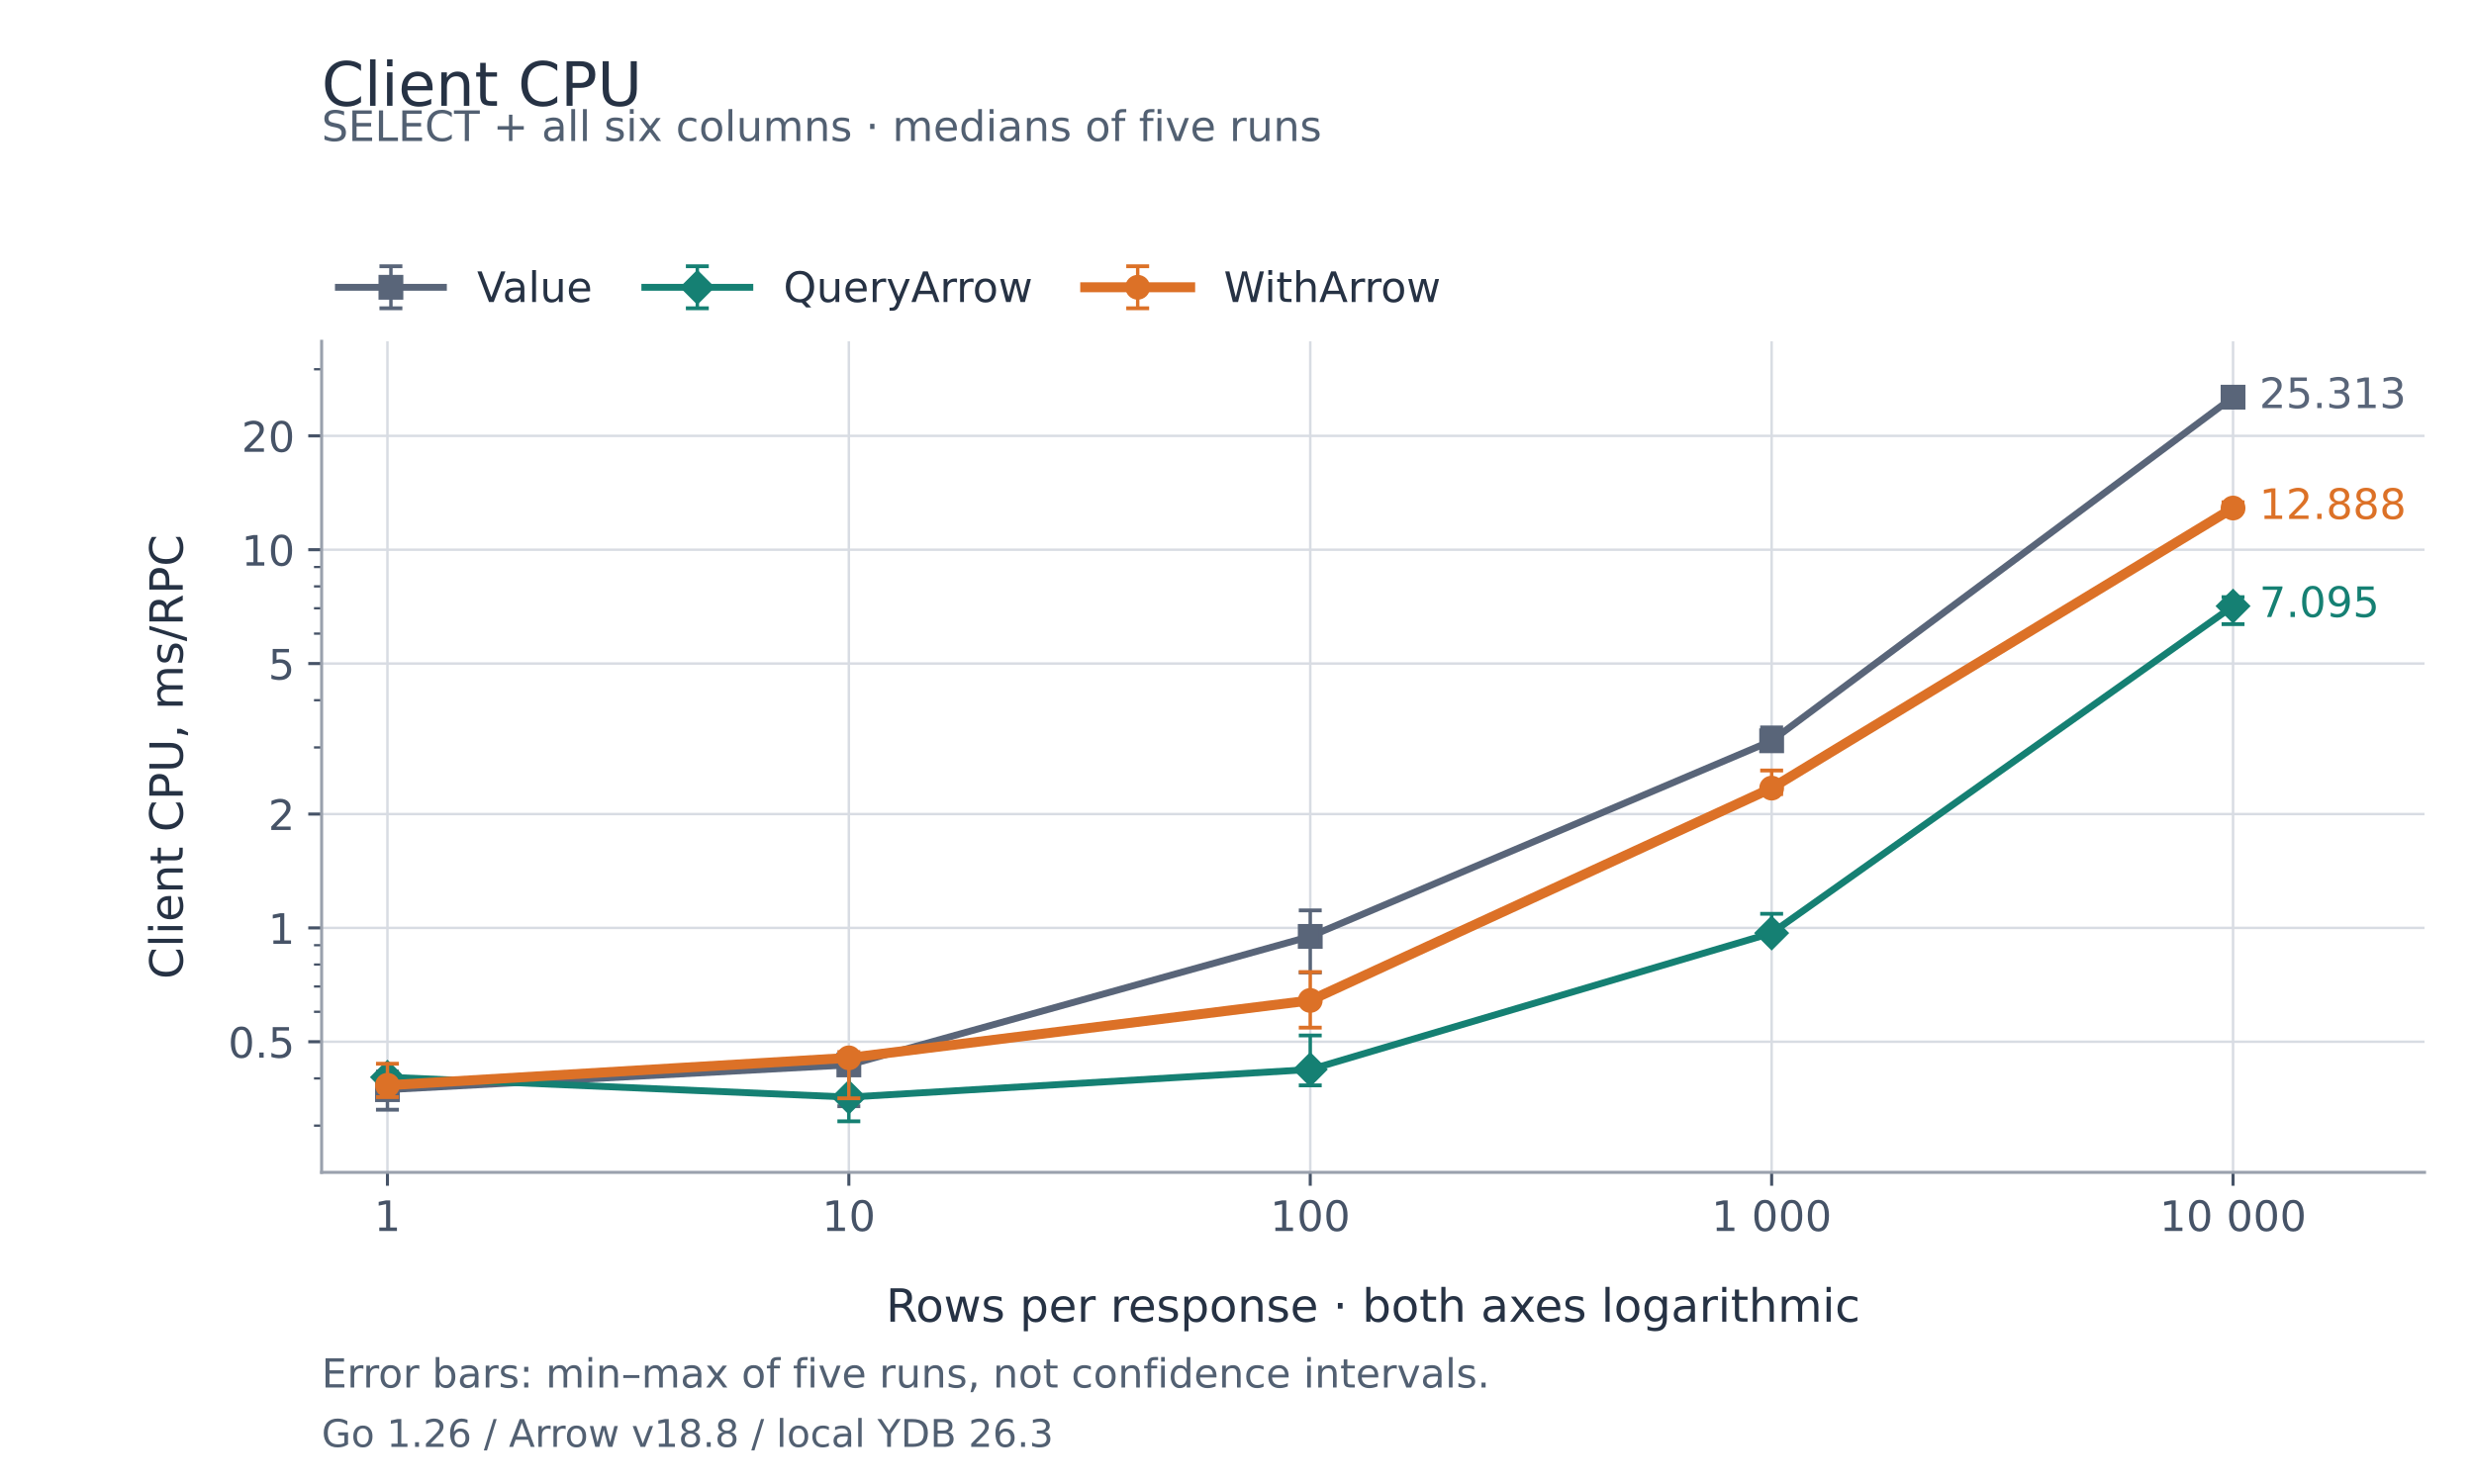
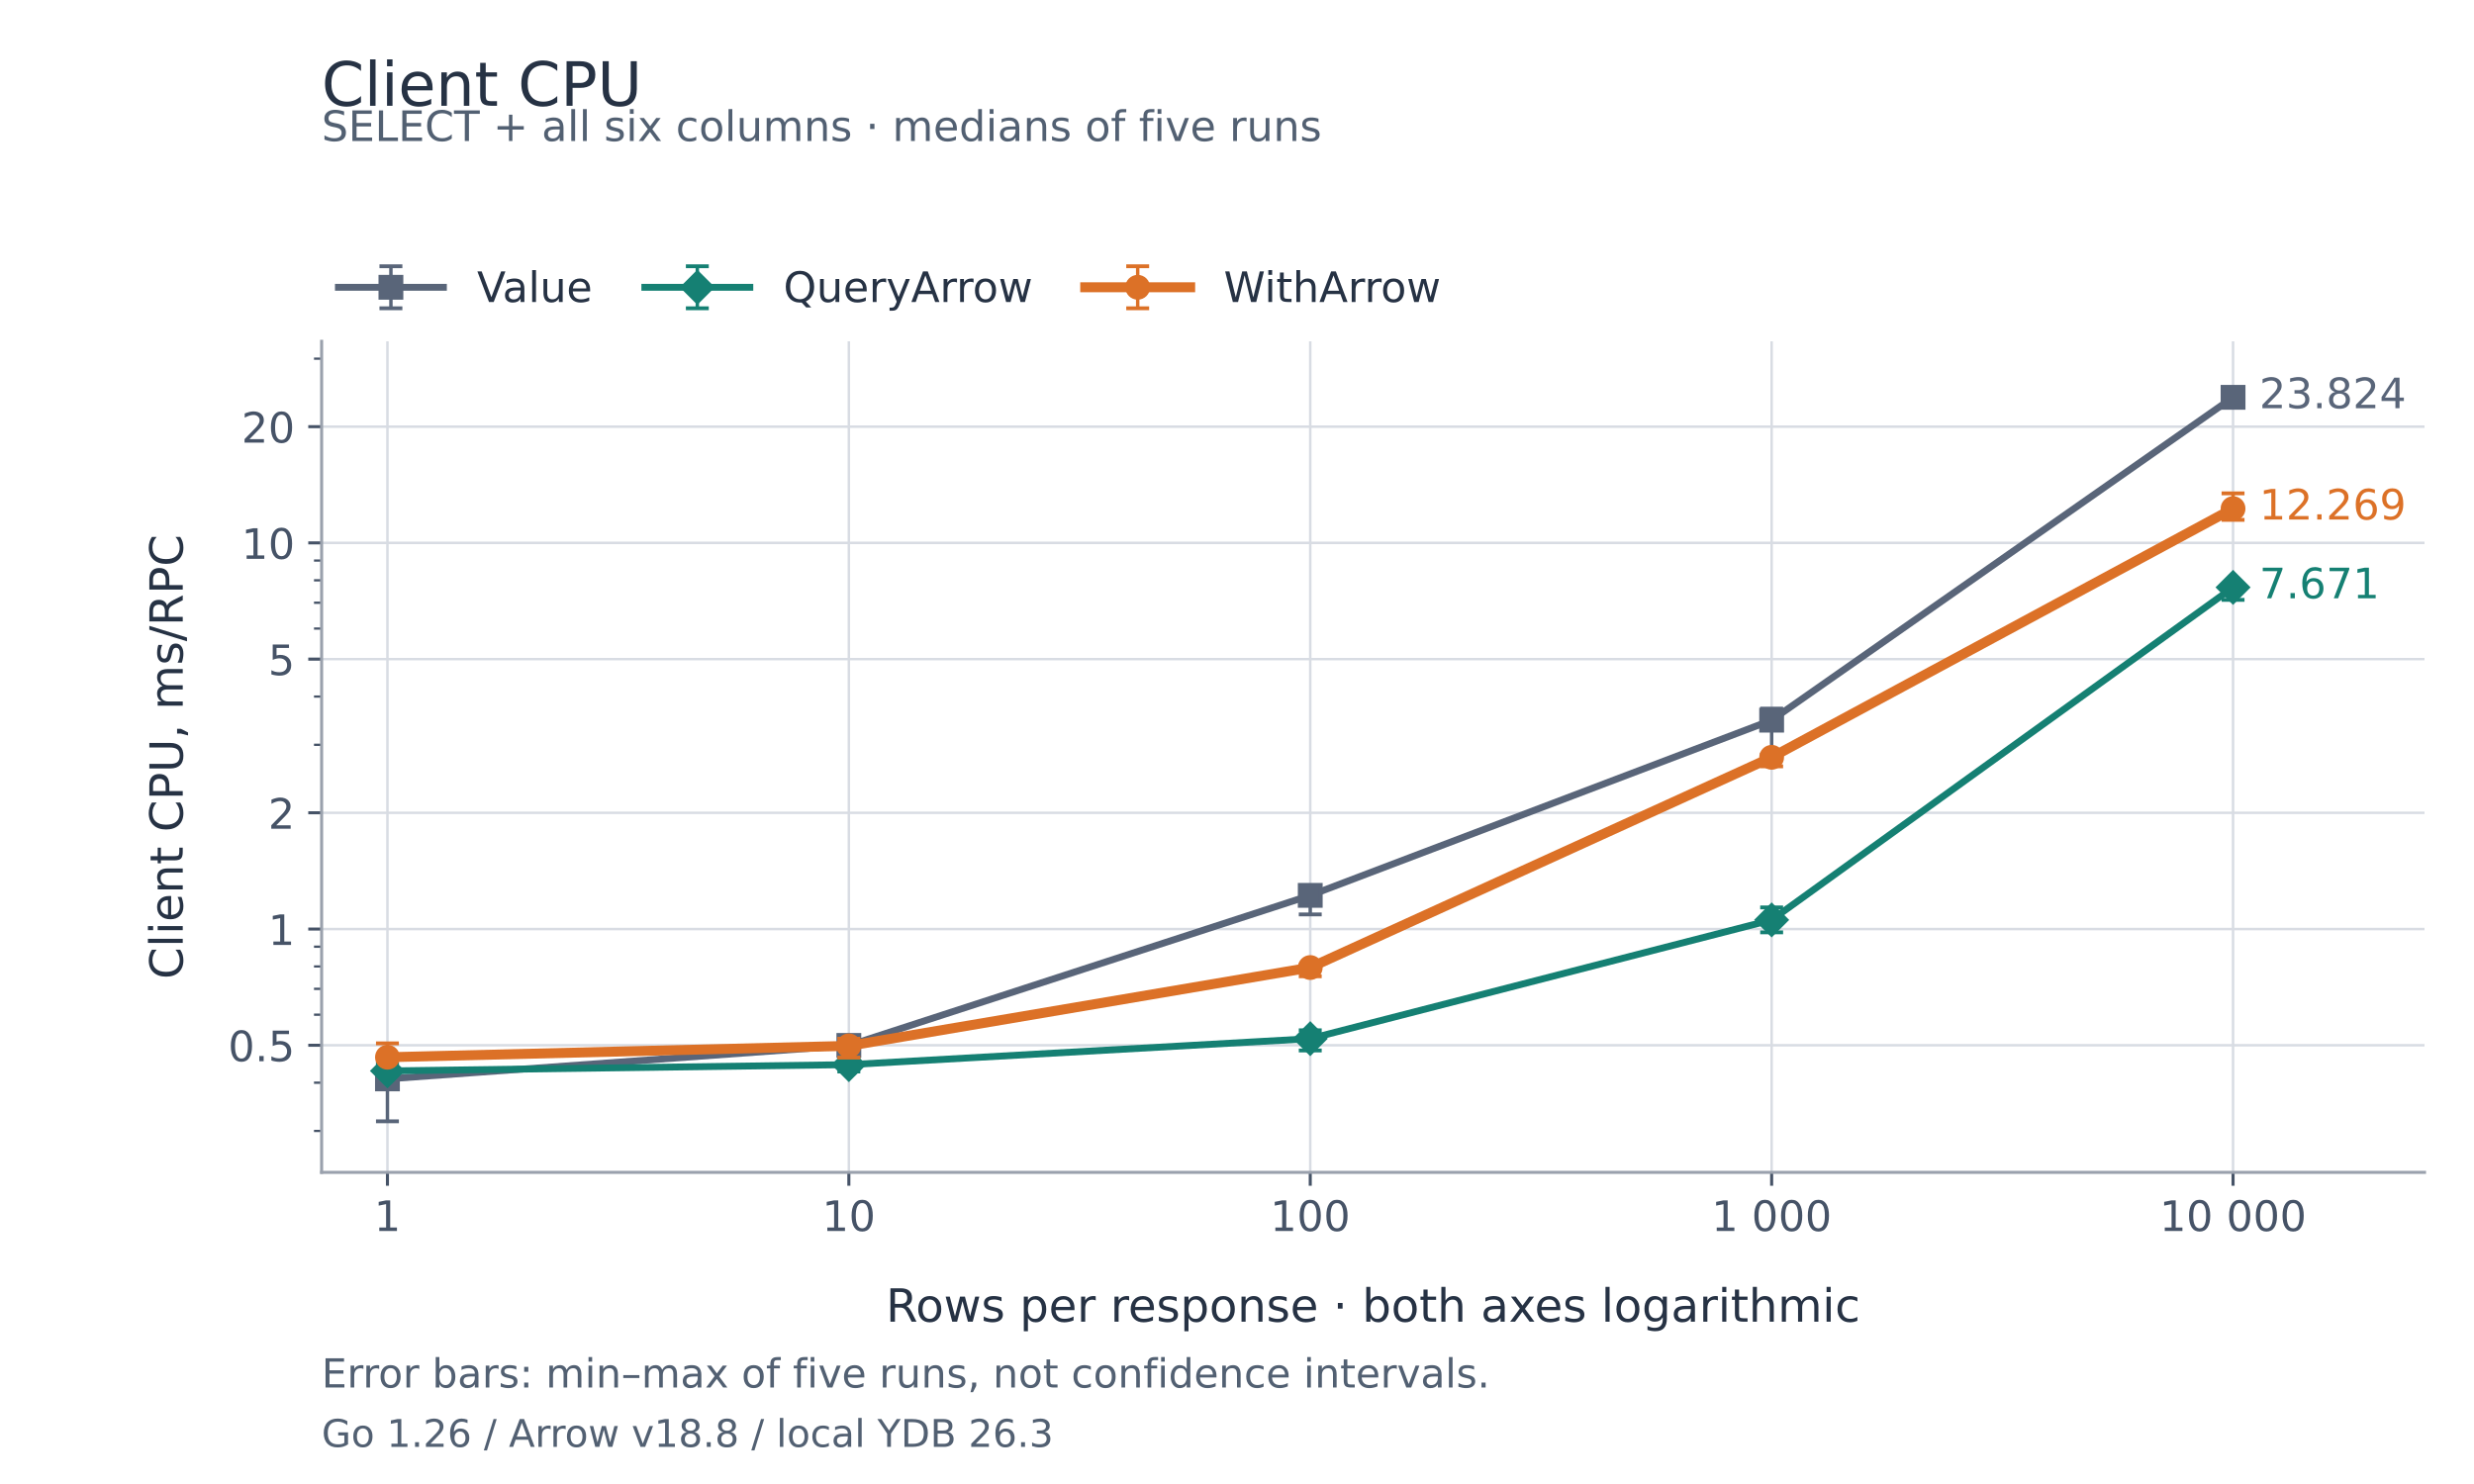
<svg xmlns="http://www.w3.org/2000/svg" xmlns:xlink="http://www.w3.org/1999/xlink" width="648pt" height="388.8pt" viewBox="0 0 648 388.8" version="1.1">
  <defs>
    <style type="text/css">*{stroke-linejoin: round; stroke-linecap: butt}</style>
  </defs>
  <g id="figure_1">
    <g id="patch_1">
      <path d="M 0 388.8 L 648 388.8 L 648 0 L 0 0 z " style="fill: #ffffff" />
    </g>
    <g id="axes_1">
      <g id="patch_2">
        <path d="M 84.24 307.152 L 635.04 307.152 L 635.04 89.424 L 84.24 89.424 z " style="fill: #ffffff" />
      </g>
      <g id="matplotlib.axis_1">
        <g id="xtick_1">
          <g id="line2d_1">
-             <path d="M 101.482 307.152 L 101.482 89.424 " clip-path="url(#pbad37a4c01)" style="fill: none; stroke: #d8dce3; stroke-width: 0.65; stroke-linecap: square" />
+             <path d="M 101.482 307.152 L 101.482 89.424 " clip-path="url(#p4200fbcd48)" style="fill: none; stroke: #d8dce3; stroke-width: 0.65; stroke-linecap: square" />
          </g>
          <g id="line2d_2">
            <defs>
-               <path id="mafd7da5b58" d="M 0 0 L 0 3.5 " style="stroke: #465367; stroke-width: 0.8" />
+               <path id="mf3b15c2cd1" d="M 0 0 L 0 3.5 " style="stroke: #465367; stroke-width: 0.8" />
            </defs>
            <g>
-               <use xlink:href="#mafd7da5b58" x="101.482" y="307.152" style="fill: #465367; stroke: #465367; stroke-width: 0.8" />
+               <use xlink:href="#mf3b15c2cd1" x="101.482" y="307.152" style="fill: #465367; stroke: #465367; stroke-width: 0.8" />
            </g>
          </g>
          <g id="text_1">
            <text style="font-size: 11px; font-family: 'DejaVu Sans'; text-anchor: middle; fill: #465367" x="101.482" y="322.509" transform="rotate(-0 101.4817 322.5094)">1</text>
          </g>
        </g>
        <g id="xtick_2">
          <g id="line2d_3">
-             <path d="M 222.334 307.152 L 222.334 89.424 " clip-path="url(#pbad37a4c01)" style="fill: none; stroke: #d8dce3; stroke-width: 0.65; stroke-linecap: square" />
+             <path d="M 222.334 307.152 L 222.334 89.424 " clip-path="url(#p4200fbcd48)" style="fill: none; stroke: #d8dce3; stroke-width: 0.65; stroke-linecap: square" />
          </g>
          <g id="line2d_4">
            <g>
-               <use xlink:href="#mafd7da5b58" x="222.334" y="307.152" style="fill: #465367; stroke: #465367; stroke-width: 0.8" />
+               <use xlink:href="#mf3b15c2cd1" x="222.334" y="307.152" style="fill: #465367; stroke: #465367; stroke-width: 0.8" />
            </g>
          </g>
          <g id="text_2">
            <text style="font-size: 11px; font-family: 'DejaVu Sans'; text-anchor: middle; fill: #465367" x="222.334" y="322.509" transform="rotate(-0 222.3337 322.5094)">10</text>
          </g>
        </g>
        <g id="xtick_3">
          <g id="line2d_5">
-             <path d="M 343.186 307.152 L 343.186 89.424 " clip-path="url(#pbad37a4c01)" style="fill: none; stroke: #d8dce3; stroke-width: 0.65; stroke-linecap: square" />
+             <path d="M 343.186 307.152 L 343.186 89.424 " clip-path="url(#p4200fbcd48)" style="fill: none; stroke: #d8dce3; stroke-width: 0.65; stroke-linecap: square" />
          </g>
          <g id="line2d_6">
            <g>
-               <use xlink:href="#mafd7da5b58" x="343.186" y="307.152" style="fill: #465367; stroke: #465367; stroke-width: 0.8" />
+               <use xlink:href="#mf3b15c2cd1" x="343.186" y="307.152" style="fill: #465367; stroke: #465367; stroke-width: 0.8" />
            </g>
          </g>
          <g id="text_3">
            <text style="font-size: 11px; font-family: 'DejaVu Sans'; text-anchor: middle; fill: #465367" x="343.186" y="322.509" transform="rotate(-0 343.1856 322.5094)">100</text>
          </g>
        </g>
        <g id="xtick_4">
          <g id="line2d_7">
-             <path d="M 464.038 307.152 L 464.038 89.424 " clip-path="url(#pbad37a4c01)" style="fill: none; stroke: #d8dce3; stroke-width: 0.65; stroke-linecap: square" />
+             <path d="M 464.038 307.152 L 464.038 89.424 " clip-path="url(#p4200fbcd48)" style="fill: none; stroke: #d8dce3; stroke-width: 0.65; stroke-linecap: square" />
          </g>
          <g id="line2d_8">
            <g>
-               <use xlink:href="#mafd7da5b58" x="464.038" y="307.152" style="fill: #465367; stroke: #465367; stroke-width: 0.8" />
+               <use xlink:href="#mf3b15c2cd1" x="464.038" y="307.152" style="fill: #465367; stroke: #465367; stroke-width: 0.8" />
            </g>
          </g>
          <g id="text_4">
            <text style="font-size: 11px; font-family: 'DejaVu Sans'; text-anchor: middle; fill: #465367" x="464.038" y="322.509" transform="rotate(-0 464.0376 322.5094)">1 000</text>
          </g>
        </g>
        <g id="xtick_5">
          <g id="line2d_9">
-             <path d="M 584.89 307.152 L 584.89 89.424 " clip-path="url(#pbad37a4c01)" style="fill: none; stroke: #d8dce3; stroke-width: 0.65; stroke-linecap: square" />
+             <path d="M 584.89 307.152 L 584.89 89.424 " clip-path="url(#p4200fbcd48)" style="fill: none; stroke: #d8dce3; stroke-width: 0.65; stroke-linecap: square" />
          </g>
          <g id="line2d_10">
            <g>
-               <use xlink:href="#mafd7da5b58" x="584.89" y="307.152" style="fill: #465367; stroke: #465367; stroke-width: 0.8" />
+               <use xlink:href="#mf3b15c2cd1" x="584.89" y="307.152" style="fill: #465367; stroke: #465367; stroke-width: 0.8" />
            </g>
          </g>
          <g id="text_5">
            <text style="font-size: 11px; font-family: 'DejaVu Sans'; text-anchor: middle; fill: #465367" x="584.89" y="322.509" transform="rotate(-0 584.8896 322.5094)">10 000</text>
          </g>
        </g>
        <g id="text_6">
          <text style="font-size: 12px; font-family: 'DejaVu Sans'; text-anchor: middle; fill: #263244" x="359.64" y="346.27" transform="rotate(-0 359.64 346.2701)">Rows per response · both axes logarithmic</text>
        </g>
      </g>
      <g id="matplotlib.axis_2">
        <g id="ytick_1">
          <g id="line2d_11">
-             <path d="M 84.24 272.93 L 635.04 272.93 " clip-path="url(#pbad37a4c01)" style="fill: none; stroke: #d8dce3; stroke-width: 0.65; stroke-linecap: square" />
+             <path d="M 84.24 273.855 L 635.04 273.855 " clip-path="url(#p4200fbcd48)" style="fill: none; stroke: #d8dce3; stroke-width: 0.65; stroke-linecap: square" />
          </g>
          <g id="line2d_12">
            <defs>
-               <path id="m23a390b7de" d="M 0 0 L -3.5 0 " style="stroke: #465367; stroke-width: 0.8" />
+               <path id="mef2ce01827" d="M 0 0 L -3.5 0 " style="stroke: #465367; stroke-width: 0.8" />
            </defs>
            <g>
-               <use xlink:href="#m23a390b7de" x="84.24" y="272.93" style="fill: #465367; stroke: #465367; stroke-width: 0.8" />
+               <use xlink:href="#mef2ce01827" x="84.24" y="273.855" style="fill: #465367; stroke: #465367; stroke-width: 0.8" />
            </g>
          </g>
          <g id="text_7">
-             <text style="font-size: 11px; font-family: 'DejaVu Sans'; text-anchor: end; fill: #465367" x="77.24" y="277.108" transform="rotate(-0 77.24 277.1083)">0.5</text>
+             <text style="font-size: 11px; font-family: 'DejaVu Sans'; text-anchor: end; fill: #465367" x="77.24" y="278.034" transform="rotate(-0 77.24 278.0337)">0.5</text>
          </g>
        </g>
        <g id="ytick_2">
          <g id="line2d_13">
-             <path d="M 84.24 243.103 L 635.04 243.103 " clip-path="url(#pbad37a4c01)" style="fill: none; stroke: #d8dce3; stroke-width: 0.65; stroke-linecap: square" />
+             <path d="M 84.24 243.401 L 635.04 243.401 " clip-path="url(#p4200fbcd48)" style="fill: none; stroke: #d8dce3; stroke-width: 0.65; stroke-linecap: square" />
          </g>
          <g id="line2d_14">
            <g>
-               <use xlink:href="#m23a390b7de" x="84.24" y="243.103" style="fill: #465367; stroke: #465367; stroke-width: 0.8" />
+               <use xlink:href="#mef2ce01827" x="84.24" y="243.401" style="fill: #465367; stroke: #465367; stroke-width: 0.8" />
            </g>
          </g>
          <g id="text_8">
-             <text style="font-size: 11px; font-family: 'DejaVu Sans'; text-anchor: end; fill: #465367" x="77.24" y="247.282" transform="rotate(-0 77.24 247.2816)">1</text>
+             <text style="font-size: 11px; font-family: 'DejaVu Sans'; text-anchor: end; fill: #465367" x="77.24" y="247.58" transform="rotate(-0 77.24 247.5799)">1</text>
          </g>
        </g>
        <g id="ytick_3">
          <g id="line2d_15">
-             <path d="M 84.24 213.276 L 635.04 213.276 " clip-path="url(#pbad37a4c01)" style="fill: none; stroke: #d8dce3; stroke-width: 0.65; stroke-linecap: square" />
+             <path d="M 84.24 212.947 L 635.04 212.947 " clip-path="url(#p4200fbcd48)" style="fill: none; stroke: #d8dce3; stroke-width: 0.65; stroke-linecap: square" />
          </g>
          <g id="line2d_16">
            <g>
-               <use xlink:href="#m23a390b7de" x="84.24" y="213.276" style="fill: #465367; stroke: #465367; stroke-width: 0.8" />
+               <use xlink:href="#mef2ce01827" x="84.24" y="212.947" style="fill: #465367; stroke: #465367; stroke-width: 0.8" />
            </g>
          </g>
          <g id="text_9">
-             <text style="font-size: 11px; font-family: 'DejaVu Sans'; text-anchor: end; fill: #465367" x="77.24" y="217.455" transform="rotate(-0 77.24 217.4548)">2</text>
+             <text style="font-size: 11px; font-family: 'DejaVu Sans'; text-anchor: end; fill: #465367" x="77.24" y="217.126" transform="rotate(-0 77.24 217.1262)">2</text>
          </g>
        </g>
        <g id="ytick_4">
          <g id="line2d_17">
-             <path d="M 84.24 173.847 L 635.04 173.847 " clip-path="url(#pbad37a4c01)" style="fill: none; stroke: #d8dce3; stroke-width: 0.65; stroke-linecap: square" />
+             <path d="M 84.24 172.69 L 635.04 172.69 " clip-path="url(#p4200fbcd48)" style="fill: none; stroke: #d8dce3; stroke-width: 0.65; stroke-linecap: square" />
          </g>
          <g id="line2d_18">
            <g>
-               <use xlink:href="#m23a390b7de" x="84.24" y="173.847" style="fill: #465367; stroke: #465367; stroke-width: 0.8" />
+               <use xlink:href="#mef2ce01827" x="84.24" y="172.69" style="fill: #465367; stroke: #465367; stroke-width: 0.8" />
            </g>
          </g>
          <g id="text_10">
-             <text style="font-size: 11px; font-family: 'DejaVu Sans'; text-anchor: end; fill: #465367" x="77.24" y="178.026" transform="rotate(-0 77.24 178.0261)">5</text>
+             <text style="font-size: 11px; font-family: 'DejaVu Sans'; text-anchor: end; fill: #465367" x="77.24" y="176.869" transform="rotate(-0 77.24 176.8686)">5</text>
          </g>
        </g>
        <g id="ytick_5">
          <g id="line2d_19">
-             <path d="M 84.24 144.021 L 635.04 144.021 " clip-path="url(#pbad37a4c01)" style="fill: none; stroke: #d8dce3; stroke-width: 0.65; stroke-linecap: square" />
+             <path d="M 84.24 142.236 L 635.04 142.236 " clip-path="url(#p4200fbcd48)" style="fill: none; stroke: #d8dce3; stroke-width: 0.65; stroke-linecap: square" />
          </g>
          <g id="line2d_20">
            <g>
-               <use xlink:href="#m23a390b7de" x="84.24" y="144.021" style="fill: #465367; stroke: #465367; stroke-width: 0.8" />
+               <use xlink:href="#mef2ce01827" x="84.24" y="142.236" style="fill: #465367; stroke: #465367; stroke-width: 0.8" />
            </g>
          </g>
          <g id="text_11">
-             <text style="font-size: 11px; font-family: 'DejaVu Sans'; text-anchor: end; fill: #465367" x="77.24" y="148.199" transform="rotate(-0 77.24 148.1993)">10</text>
+             <text style="font-size: 11px; font-family: 'DejaVu Sans'; text-anchor: end; fill: #465367" x="77.24" y="146.415" transform="rotate(-0 77.24 146.4148)">10</text>
          </g>
        </g>
        <g id="ytick_6">
          <g id="line2d_21">
-             <path d="M 84.24 114.194 L 635.04 114.194 " clip-path="url(#pbad37a4c01)" style="fill: none; stroke: #d8dce3; stroke-width: 0.65; stroke-linecap: square" />
+             <path d="M 84.24 111.782 L 635.04 111.782 " clip-path="url(#p4200fbcd48)" style="fill: none; stroke: #d8dce3; stroke-width: 0.65; stroke-linecap: square" />
          </g>
          <g id="line2d_22">
            <g>
-               <use xlink:href="#m23a390b7de" x="84.24" y="114.194" style="fill: #465367; stroke: #465367; stroke-width: 0.8" />
+               <use xlink:href="#mef2ce01827" x="84.24" y="111.782" style="fill: #465367; stroke: #465367; stroke-width: 0.8" />
            </g>
          </g>
          <g id="text_12">
-             <text style="font-size: 11px; font-family: 'DejaVu Sans'; text-anchor: end; fill: #465367" x="77.24" y="118.373" transform="rotate(-0 77.24 118.3726)">20</text>
+             <text style="font-size: 11px; font-family: 'DejaVu Sans'; text-anchor: end; fill: #465367" x="77.24" y="115.961" transform="rotate(-0 77.24 115.9611)">20</text>
          </g>
        </g>
        <g id="ytick_7">
          <g id="line2d_23">
            <defs>
-               <path id="mf781ea1471" d="M 0 0 L -2 0 " style="stroke: #465367; stroke-width: 0.6" />
+               <path id="m7c9010a632" d="M 0 0 L -2 0 " style="stroke: #465367; stroke-width: 0.6" />
            </defs>
            <g>
-               <use xlink:href="#mf781ea1471" x="84.24" y="294.911" style="fill: #465367; stroke: #465367; stroke-width: 0.6" />
+               <use xlink:href="#m7c9010a632" x="84.24" y="296.298" style="fill: #465367; stroke: #465367; stroke-width: 0.6" />
            </g>
          </g>
        </g>
        <g id="ytick_8">
          <g id="line2d_24">
            <g>
-               <use xlink:href="#mf781ea1471" x="84.24" y="282.532" style="fill: #465367; stroke: #465367; stroke-width: 0.6" />
+               <use xlink:href="#m7c9010a632" x="84.24" y="283.659" style="fill: #465367; stroke: #465367; stroke-width: 0.6" />
            </g>
          </g>
        </g>
        <g id="ytick_9">
          <g id="line2d_25">
            <g>
-               <use xlink:href="#mf781ea1471" x="84.24" y="265.084" style="fill: #465367; stroke: #465367; stroke-width: 0.6" />
+               <use xlink:href="#m7c9010a632" x="84.24" y="265.845" style="fill: #465367; stroke: #465367; stroke-width: 0.6" />
            </g>
          </g>
        </g>
        <g id="ytick_10">
          <g id="line2d_26">
            <g>
-               <use xlink:href="#mf781ea1471" x="84.24" y="258.451" style="fill: #465367; stroke: #465367; stroke-width: 0.6" />
+               <use xlink:href="#m7c9010a632" x="84.24" y="259.072" style="fill: #465367; stroke: #465367; stroke-width: 0.6" />
            </g>
          </g>
        </g>
        <g id="ytick_11">
          <g id="line2d_27">
            <g>
-               <use xlink:href="#mf781ea1471" x="84.24" y="252.705" style="fill: #465367; stroke: #465367; stroke-width: 0.6" />
+               <use xlink:href="#m7c9010a632" x="84.24" y="253.205" style="fill: #465367; stroke: #465367; stroke-width: 0.6" />
            </g>
          </g>
        </g>
        <g id="ytick_12">
          <g id="line2d_28">
            <g>
-               <use xlink:href="#mf781ea1471" x="84.24" y="247.637" style="fill: #465367; stroke: #465367; stroke-width: 0.6" />
+               <use xlink:href="#m7c9010a632" x="84.24" y="248.03" style="fill: #465367; stroke: #465367; stroke-width: 0.6" />
            </g>
          </g>
        </g>
        <g id="ytick_13">
          <g id="line2d_29">
            <g>
-               <use xlink:href="#mf781ea1471" x="84.24" y="195.829" style="fill: #465367; stroke: #465367; stroke-width: 0.6" />
+               <use xlink:href="#m7c9010a632" x="84.24" y="195.133" style="fill: #465367; stroke: #465367; stroke-width: 0.6" />
            </g>
          </g>
        </g>
        <g id="ytick_14">
          <g id="line2d_30">
            <g>
-               <use xlink:href="#mf781ea1471" x="84.24" y="183.449" style="fill: #465367; stroke: #465367; stroke-width: 0.6" />
+               <use xlink:href="#m7c9010a632" x="84.24" y="182.494" style="fill: #465367; stroke: #465367; stroke-width: 0.6" />
            </g>
          </g>
        </g>
        <g id="ytick_15">
          <g id="line2d_31">
            <g>
-               <use xlink:href="#mf781ea1471" x="84.24" y="166.002" style="fill: #465367; stroke: #465367; stroke-width: 0.6" />
+               <use xlink:href="#m7c9010a632" x="84.24" y="164.679" style="fill: #465367; stroke: #465367; stroke-width: 0.6" />
            </g>
          </g>
        </g>
        <g id="ytick_16">
          <g id="line2d_32">
            <g>
-               <use xlink:href="#mf781ea1471" x="84.24" y="159.369" style="fill: #465367; stroke: #465367; stroke-width: 0.6" />
+               <use xlink:href="#m7c9010a632" x="84.24" y="157.907" style="fill: #465367; stroke: #465367; stroke-width: 0.6" />
            </g>
          </g>
        </g>
        <g id="ytick_17">
          <g id="line2d_33">
            <g>
-               <use xlink:href="#mf781ea1471" x="84.24" y="153.623" style="fill: #465367; stroke: #465367; stroke-width: 0.6" />
+               <use xlink:href="#m7c9010a632" x="84.24" y="152.04" style="fill: #465367; stroke: #465367; stroke-width: 0.6" />
            </g>
          </g>
        </g>
        <g id="ytick_18">
          <g id="line2d_34">
            <g>
-               <use xlink:href="#mf781ea1471" x="84.24" y="148.554" style="fill: #465367; stroke: #465367; stroke-width: 0.6" />
+               <use xlink:href="#m7c9010a632" x="84.24" y="146.865" style="fill: #465367; stroke: #465367; stroke-width: 0.6" />
            </g>
          </g>
        </g>
        <g id="ytick_19">
          <g id="line2d_35">
            <g>
-               <use xlink:href="#mf781ea1471" x="84.24" y="96.746" style="fill: #465367; stroke: #465367; stroke-width: 0.6" />
+               <use xlink:href="#m7c9010a632" x="84.24" y="93.968" style="fill: #465367; stroke: #465367; stroke-width: 0.6" />
            </g>
          </g>
        </g>
        <g id="text_13">
          <text style="font-size: 12px; font-family: 'DejaVu Sans'; text-anchor: middle; fill: #263244" x="47.864" y="198.288" transform="rotate(-90 47.86375 198.288)">Client CPU, ms/RPC</text>
        </g>
      </g>
      <g id="patch_3">
        <path d="M 84.24 307.152 L 84.24 89.424 " style="fill: none; stroke: #9aa1ad; stroke-width: 0.8; stroke-linejoin: miter; stroke-linecap: square" />
      </g>
      <g id="patch_4">
        <path d="M 84.24 307.152 L 635.04 307.152 " style="fill: none; stroke: #9aa1ad; stroke-width: 0.8; stroke-linejoin: miter; stroke-linecap: square" />
      </g>
      <g id="LineCollection_1">
-         <path d="M 101.482 290.729 L 101.482 280.748 " clip-path="url(#pbad37a4c01)" style="fill: none; stroke: #596579; stroke-width: 0.9" />
-         <path d="M 222.334 289.822 L 222.334 276.916 " clip-path="url(#pbad37a4c01)" style="fill: none; stroke: #596579; stroke-width: 0.9" />
-         <path d="M 343.186 254.79 L 343.186 238.518 " clip-path="url(#pbad37a4c01)" style="fill: none; stroke: #596579; stroke-width: 0.9" />
-         <path d="M 464.038 196.252 L 464.038 190.579 " clip-path="url(#pbad37a4c01)" style="fill: none; stroke: #596579; stroke-width: 0.9" />
-         <path d="M 584.89 104.926 L 584.89 102.793 " clip-path="url(#pbad37a4c01)" style="fill: none; stroke: #596579; stroke-width: 0.9" />
+         <path d="M 101.482 293.783 L 101.482 278.603 " clip-path="url(#p4200fbcd48)" style="fill: none; stroke: #596579; stroke-width: 0.9" />
+         <path d="M 222.334 275.862 L 222.334 272.43 " clip-path="url(#p4200fbcd48)" style="fill: none; stroke: #596579; stroke-width: 0.9" />
+         <path d="M 343.186 239.569 L 343.186 234.135 " clip-path="url(#p4200fbcd48)" style="fill: none; stroke: #596579; stroke-width: 0.9" />
+         <path d="M 464.038 197.758 L 464.038 185.661 " clip-path="url(#p4200fbcd48)" style="fill: none; stroke: #596579; stroke-width: 0.9" />
+         <path d="M 584.89 105.228 L 584.89 102.793 " clip-path="url(#p4200fbcd48)" style="fill: none; stroke: #596579; stroke-width: 0.9" />
      </g>
      <g id="line2d_36">
        <defs>
-           <path id="m41dd09fe7a" d="M 3 0 L -3 -0 " style="stroke: #596579" />
+           <path id="m532d372883" d="M 3 0 L -3 -0 " style="stroke: #596579" />
        </defs>
-         <g clip-path="url(#pbad37a4c01)">
-           <use xlink:href="#m41dd09fe7a" x="101.482" y="290.729" style="fill: #596579; stroke: #596579" />
-           <use xlink:href="#m41dd09fe7a" x="222.334" y="289.822" style="fill: #596579; stroke: #596579" />
-           <use xlink:href="#m41dd09fe7a" x="343.186" y="254.79" style="fill: #596579; stroke: #596579" />
-           <use xlink:href="#m41dd09fe7a" x="464.038" y="196.252" style="fill: #596579; stroke: #596579" />
-           <use xlink:href="#m41dd09fe7a" x="584.89" y="104.926" style="fill: #596579; stroke: #596579" />
+         <g clip-path="url(#p4200fbcd48)">
+           <use xlink:href="#m532d372883" x="101.482" y="293.783" style="fill: #596579; stroke: #596579" />
+           <use xlink:href="#m532d372883" x="222.334" y="275.862" style="fill: #596579; stroke: #596579" />
+           <use xlink:href="#m532d372883" x="343.186" y="239.569" style="fill: #596579; stroke: #596579" />
+           <use xlink:href="#m532d372883" x="464.038" y="197.758" style="fill: #596579; stroke: #596579" />
+           <use xlink:href="#m532d372883" x="584.89" y="105.228" style="fill: #596579; stroke: #596579" />
        </g>
      </g>
      <g id="line2d_37">
-         <g clip-path="url(#pbad37a4c01)">
-           <use xlink:href="#m41dd09fe7a" x="101.482" y="280.748" style="fill: #596579; stroke: #596579" />
-           <use xlink:href="#m41dd09fe7a" x="222.334" y="276.916" style="fill: #596579; stroke: #596579" />
-           <use xlink:href="#m41dd09fe7a" x="343.186" y="238.518" style="fill: #596579; stroke: #596579" />
-           <use xlink:href="#m41dd09fe7a" x="464.038" y="190.579" style="fill: #596579; stroke: #596579" />
-           <use xlink:href="#m41dd09fe7a" x="584.89" y="102.793" style="fill: #596579; stroke: #596579" />
+         <g clip-path="url(#p4200fbcd48)">
+           <use xlink:href="#m532d372883" x="101.482" y="278.603" style="fill: #596579; stroke: #596579" />
+           <use xlink:href="#m532d372883" x="222.334" y="272.43" style="fill: #596579; stroke: #596579" />
+           <use xlink:href="#m532d372883" x="343.186" y="234.135" style="fill: #596579; stroke: #596579" />
+           <use xlink:href="#m532d372883" x="464.038" y="185.661" style="fill: #596579; stroke: #596579" />
+           <use xlink:href="#m532d372883" x="584.89" y="102.793" style="fill: #596579; stroke: #596579" />
        </g>
      </g>
      <g id="LineCollection_2">
-         <path d="M 101.482 286.707 L 101.482 281.484 " clip-path="url(#pbad37a4c01)" style="fill: none; stroke: #158073; stroke-width: 0.9" />
-         <path d="M 222.334 293.783 L 222.334 280.56 " clip-path="url(#pbad37a4c01)" style="fill: none; stroke: #158073; stroke-width: 0.9" />
-         <path d="M 343.186 284.359 L 343.186 271.288 " clip-path="url(#pbad37a4c01)" style="fill: none; stroke: #158073; stroke-width: 0.9" />
-         <path d="M 464.038 245.468 L 464.038 239.406 " clip-path="url(#pbad37a4c01)" style="fill: none; stroke: #158073; stroke-width: 0.9" />
-         <path d="M 584.89 163.515 L 584.89 156.456 " clip-path="url(#pbad37a4c01)" style="fill: none; stroke: #158073; stroke-width: 0.9" />
+         <path d="M 101.482 284.551 L 101.482 278.492 " clip-path="url(#p4200fbcd48)" style="fill: none; stroke: #158073; stroke-width: 0.9" />
+         <path d="M 222.334 280.727 L 222.334 277.367 " clip-path="url(#p4200fbcd48)" style="fill: none; stroke: #158073; stroke-width: 0.9" />
+         <path d="M 343.186 275.217 L 343.186 269.936 " clip-path="url(#p4200fbcd48)" style="fill: none; stroke: #158073; stroke-width: 0.9" />
+         <path d="M 464.038 244.272 L 464.038 237.733 " clip-path="url(#p4200fbcd48)" style="fill: none; stroke: #158073; stroke-width: 0.9" />
+         <path d="M 584.89 157.166 L 584.89 153.516 " clip-path="url(#p4200fbcd48)" style="fill: none; stroke: #158073; stroke-width: 0.9" />
      </g>
      <g id="line2d_38">
        <defs>
-           <path id="mea5e672617" d="M 3 0 L -3 -0 " style="stroke: #158073" />
+           <path id="m64e82d2efa" d="M 3 0 L -3 -0 " style="stroke: #158073" />
        </defs>
-         <g clip-path="url(#pbad37a4c01)">
-           <use xlink:href="#mea5e672617" x="101.482" y="286.707" style="fill: #158073; stroke: #158073" />
-           <use xlink:href="#mea5e672617" x="222.334" y="293.783" style="fill: #158073; stroke: #158073" />
-           <use xlink:href="#mea5e672617" x="343.186" y="284.359" style="fill: #158073; stroke: #158073" />
-           <use xlink:href="#mea5e672617" x="464.038" y="245.468" style="fill: #158073; stroke: #158073" />
-           <use xlink:href="#mea5e672617" x="584.89" y="163.515" style="fill: #158073; stroke: #158073" />
+         <g clip-path="url(#p4200fbcd48)">
+           <use xlink:href="#m64e82d2efa" x="101.482" y="284.551" style="fill: #158073; stroke: #158073" />
+           <use xlink:href="#m64e82d2efa" x="222.334" y="280.727" style="fill: #158073; stroke: #158073" />
+           <use xlink:href="#m64e82d2efa" x="343.186" y="275.217" style="fill: #158073; stroke: #158073" />
+           <use xlink:href="#m64e82d2efa" x="464.038" y="244.272" style="fill: #158073; stroke: #158073" />
+           <use xlink:href="#m64e82d2efa" x="584.89" y="157.166" style="fill: #158073; stroke: #158073" />
        </g>
      </g>
      <g id="line2d_39">
-         <g clip-path="url(#pbad37a4c01)">
-           <use xlink:href="#mea5e672617" x="101.482" y="281.484" style="fill: #158073; stroke: #158073" />
-           <use xlink:href="#mea5e672617" x="222.334" y="280.56" style="fill: #158073; stroke: #158073" />
-           <use xlink:href="#mea5e672617" x="343.186" y="271.288" style="fill: #158073; stroke: #158073" />
-           <use xlink:href="#mea5e672617" x="464.038" y="239.406" style="fill: #158073; stroke: #158073" />
-           <use xlink:href="#mea5e672617" x="584.89" y="156.456" style="fill: #158073; stroke: #158073" />
+         <g clip-path="url(#p4200fbcd48)">
+           <use xlink:href="#m64e82d2efa" x="101.482" y="278.492" style="fill: #158073; stroke: #158073" />
+           <use xlink:href="#m64e82d2efa" x="222.334" y="277.367" style="fill: #158073; stroke: #158073" />
+           <use xlink:href="#m64e82d2efa" x="343.186" y="269.936" style="fill: #158073; stroke: #158073" />
+           <use xlink:href="#m64e82d2efa" x="464.038" y="237.733" style="fill: #158073; stroke: #158073" />
+           <use xlink:href="#m64e82d2efa" x="584.89" y="153.516" style="fill: #158073; stroke: #158073" />
        </g>
      </g>
      <g id="text_14">
        <g id="patch_5">
-           <path d="M 590.227 165.83 L 624.798 165.83 L 624.798 151.75 L 590.227 151.75 z " clip-path="url(#pbad37a4c01)" style="fill: #ffffff" />
-         </g>
-         <g clip-path="url(#pbad37a4c01)">
-           <text style="font-size: 11px; font-family: 'DejaVu Sans'; text-anchor: start; fill: #158073" x="591.767" y="161.647" transform="rotate(-0 591.7667 161.647)">7.095</text>
+           <path d="M 590.227 160.928 L 624.798 160.928 L 624.798 146.848 L 590.227 146.848 z " clip-path="url(#p4200fbcd48)" style="fill: #ffffff" />
+         </g>
+         <g clip-path="url(#p4200fbcd48)">
+           <text style="font-size: 11px; font-family: 'DejaVu Sans'; text-anchor: start; fill: #158073" x="591.767" y="156.745" transform="rotate(-0 591.7667 156.7451)">7.671</text>
        </g>
      </g>
      <g id="text_15">
        <g id="patch_6">
-           <path d="M 590.227 140.143 L 631.796 140.143 L 631.796 126.063 L 590.227 126.063 z " clip-path="url(#pbad37a4c01)" style="fill: #ffffff" />
-         </g>
-         <g clip-path="url(#pbad37a4c01)">
-           <text style="font-size: 11px; font-family: 'DejaVu Sans'; text-anchor: start; fill: #dc7127" x="591.767" y="135.96" transform="rotate(-0 591.7667 135.9604)">12.888</text>
+           <path d="M 590.227 140.291 L 631.796 140.291 L 631.796 126.211 L 590.227 126.211 z " clip-path="url(#p4200fbcd48)" style="fill: #ffffff" />
+         </g>
+         <g clip-path="url(#p4200fbcd48)">
+           <text style="font-size: 11px; font-family: 'DejaVu Sans'; text-anchor: start; fill: #dc7127" x="591.767" y="136.109" transform="rotate(-0 591.7667 136.1086)">12.269</text>
        </g>
      </g>
      <g id="text_16">
        <g id="patch_7">
-           <path d="M 590.227 111.097 L 631.796 111.097 L 631.796 97.017 L 590.227 97.017 z " clip-path="url(#pbad37a4c01)" style="fill: #ffffff" />
-         </g>
-         <g clip-path="url(#pbad37a4c01)">
-           <text style="font-size: 11px; font-family: 'DejaVu Sans'; text-anchor: start; fill: #596579" x="591.767" y="106.914" transform="rotate(-0 591.7667 106.9141)">25.313</text>
+           <path d="M 590.227 111.135 L 631.796 111.135 L 631.796 97.055 L 590.227 97.055 z " clip-path="url(#p4200fbcd48)" style="fill: #ffffff" />
+         </g>
+         <g clip-path="url(#p4200fbcd48)">
+           <text style="font-size: 11px; font-family: 'DejaVu Sans'; text-anchor: start; fill: #596579" x="591.767" y="106.952" transform="rotate(-0 591.7667 106.9525)">23.824</text>
        </g>
      </g>
      <g id="line2d_40">
-         <path d="M 101.482 285.483 L 222.334 278.999 L 343.186 245.333 L 464.038 194.085 L 584.89 104.057 " clip-path="url(#pbad37a4c01)" style="fill: none; stroke: #596579; stroke-width: 1.8; stroke-linecap: square" />
+         <path d="M 101.482 282.668 L 222.334 273.895 L 343.186 234.581 L 464.038 188.68 L 584.89 104.095 " clip-path="url(#p4200fbcd48)" style="fill: none; stroke: #596579; stroke-width: 1.8; stroke-linecap: square" />
        <defs>
-           <path id="m0b57759662" d="M -2.75 2.75 L 2.75 2.75 L 2.75 -2.75 L -2.75 -2.75 z " style="stroke: #596579; stroke-linejoin: miter" />
+           <path id="mda1d7e122a" d="M -2.75 2.75 L 2.75 2.75 L 2.75 -2.75 L -2.75 -2.75 z " style="stroke: #596579; stroke-linejoin: miter" />
        </defs>
-         <g clip-path="url(#pbad37a4c01)">
-           <use xlink:href="#m0b57759662" x="101.482" y="285.483" style="fill: #596579; stroke: #596579; stroke-linejoin: miter" />
-           <use xlink:href="#m0b57759662" x="222.334" y="278.999" style="fill: #596579; stroke: #596579; stroke-linejoin: miter" />
-           <use xlink:href="#m0b57759662" x="343.186" y="245.333" style="fill: #596579; stroke: #596579; stroke-linejoin: miter" />
-           <use xlink:href="#m0b57759662" x="464.038" y="194.085" style="fill: #596579; stroke: #596579; stroke-linejoin: miter" />
-           <use xlink:href="#m0b57759662" x="584.89" y="104.057" style="fill: #596579; stroke: #596579; stroke-linejoin: miter" />
+         <g clip-path="url(#p4200fbcd48)">
+           <use xlink:href="#mda1d7e122a" x="101.482" y="282.668" style="fill: #596579; stroke: #596579; stroke-linejoin: miter" />
+           <use xlink:href="#mda1d7e122a" x="222.334" y="273.895" style="fill: #596579; stroke: #596579; stroke-linejoin: miter" />
+           <use xlink:href="#mda1d7e122a" x="343.186" y="234.581" style="fill: #596579; stroke: #596579; stroke-linejoin: miter" />
+           <use xlink:href="#mda1d7e122a" x="464.038" y="188.68" style="fill: #596579; stroke: #596579; stroke-linejoin: miter" />
+           <use xlink:href="#mda1d7e122a" x="584.89" y="104.095" style="fill: #596579; stroke: #596579; stroke-linejoin: miter" />
        </g>
      </g>
      <g id="line2d_41">
-         <path d="M 101.482 282.216 L 222.334 287.44 L 343.186 280.202 L 464.038 244.458 L 584.89 158.79 " clip-path="url(#pbad37a4c01)" style="fill: none; stroke: #158073; stroke-width: 1.8; stroke-linecap: square" />
+         <path d="M 101.482 280.572 L 222.334 278.931 L 343.186 272.127 L 464.038 241.011 L 584.89 153.888 " clip-path="url(#p4200fbcd48)" style="fill: none; stroke: #158073; stroke-width: 1.8; stroke-linecap: square" />
        <defs>
-           <path id="mcc9edd44e0" d="M -0 3.889 L 3.889 0 L 0 -3.889 L -3.889 -0 z " style="stroke: #158073; stroke-linejoin: miter" />
+           <path id="m1997068908" d="M -0 3.889 L 3.889 0 L 0 -3.889 L -3.889 -0 z " style="stroke: #158073; stroke-linejoin: miter" />
        </defs>
-         <g clip-path="url(#pbad37a4c01)">
-           <use xlink:href="#mcc9edd44e0" x="101.482" y="282.216" style="fill: #158073; stroke: #158073; stroke-linejoin: miter" />
-           <use xlink:href="#mcc9edd44e0" x="222.334" y="287.44" style="fill: #158073; stroke: #158073; stroke-linejoin: miter" />
-           <use xlink:href="#mcc9edd44e0" x="343.186" y="280.202" style="fill: #158073; stroke: #158073; stroke-linejoin: miter" />
-           <use xlink:href="#mcc9edd44e0" x="464.038" y="244.458" style="fill: #158073; stroke: #158073; stroke-linejoin: miter" />
-           <use xlink:href="#mcc9edd44e0" x="584.89" y="158.79" style="fill: #158073; stroke: #158073; stroke-linejoin: miter" />
+         <g clip-path="url(#p4200fbcd48)">
+           <use xlink:href="#m1997068908" x="101.482" y="280.572" style="fill: #158073; stroke: #158073; stroke-linejoin: miter" />
+           <use xlink:href="#m1997068908" x="222.334" y="278.931" style="fill: #158073; stroke: #158073; stroke-linejoin: miter" />
+           <use xlink:href="#m1997068908" x="343.186" y="272.127" style="fill: #158073; stroke: #158073; stroke-linejoin: miter" />
+           <use xlink:href="#m1997068908" x="464.038" y="241.011" style="fill: #158073; stroke: #158073; stroke-linejoin: miter" />
+           <use xlink:href="#m1997068908" x="584.89" y="153.888" style="fill: #158073; stroke: #158073; stroke-linejoin: miter" />
        </g>
      </g>
      <g id="LineCollection_3">
-         <path d="M 101.482 287.438 L 101.482 278.693 " clip-path="url(#pbad37a4c01)" style="fill: none; stroke: #dc7127; stroke-width: 0.9" />
-         <path d="M 222.334 287.748 L 222.334 275.635 " clip-path="url(#pbad37a4c01)" style="fill: none; stroke: #dc7127; stroke-width: 0.9" />
-         <path d="M 343.186 269.245 L 343.186 254.669 " clip-path="url(#pbad37a4c01)" style="fill: none; stroke: #dc7127; stroke-width: 0.9" />
-         <path d="M 464.038 208.05 L 464.038 201.858 " clip-path="url(#pbad37a4c01)" style="fill: none; stroke: #dc7127; stroke-width: 0.9" />
-         <path d="M 584.89 133.996 L 584.89 131.59 " clip-path="url(#pbad37a4c01)" style="fill: none; stroke: #dc7127; stroke-width: 0.9" />
+         <path d="M 101.482 277.176 L 101.482 273.351 " clip-path="url(#p4200fbcd48)" style="fill: none; stroke: #dc7127; stroke-width: 0.9" />
+         <path d="M 222.334 277.089 L 222.334 272.139 " clip-path="url(#p4200fbcd48)" style="fill: none; stroke: #dc7127; stroke-width: 0.9" />
+         <path d="M 343.186 255.782 L 343.186 252.863 " clip-path="url(#p4200fbcd48)" style="fill: none; stroke: #dc7127; stroke-width: 0.9" />
+         <path d="M 464.038 200.778 L 464.038 197.702 " clip-path="url(#p4200fbcd48)" style="fill: none; stroke: #dc7127; stroke-width: 0.9" />
+         <path d="M 584.89 136.198 L 584.89 129.258 " clip-path="url(#p4200fbcd48)" style="fill: none; stroke: #dc7127; stroke-width: 0.9" />
      </g>
      <g id="line2d_42">
        <defs>
-           <path id="mdc0a7fdf6d" d="M 3 0 L -3 -0 " style="stroke: #dc7127" />
+           <path id="m6c7c5776b4" d="M 3 0 L -3 -0 " style="stroke: #dc7127" />
        </defs>
-         <g clip-path="url(#pbad37a4c01)">
-           <use xlink:href="#mdc0a7fdf6d" x="101.482" y="287.438" style="fill: #dc7127; stroke: #dc7127" />
-           <use xlink:href="#mdc0a7fdf6d" x="222.334" y="287.748" style="fill: #dc7127; stroke: #dc7127" />
-           <use xlink:href="#mdc0a7fdf6d" x="343.186" y="269.245" style="fill: #dc7127; stroke: #dc7127" />
-           <use xlink:href="#mdc0a7fdf6d" x="464.038" y="208.05" style="fill: #dc7127; stroke: #dc7127" />
-           <use xlink:href="#mdc0a7fdf6d" x="584.89" y="133.996" style="fill: #dc7127; stroke: #dc7127" />
+         <g clip-path="url(#p4200fbcd48)">
+           <use xlink:href="#m6c7c5776b4" x="101.482" y="277.176" style="fill: #dc7127; stroke: #dc7127" />
+           <use xlink:href="#m6c7c5776b4" x="222.334" y="277.089" style="fill: #dc7127; stroke: #dc7127" />
+           <use xlink:href="#m6c7c5776b4" x="343.186" y="255.782" style="fill: #dc7127; stroke: #dc7127" />
+           <use xlink:href="#m6c7c5776b4" x="464.038" y="200.778" style="fill: #dc7127; stroke: #dc7127" />
+           <use xlink:href="#m6c7c5776b4" x="584.89" y="136.198" style="fill: #dc7127; stroke: #dc7127" />
        </g>
      </g>
      <g id="line2d_43">
-         <g clip-path="url(#pbad37a4c01)">
-           <use xlink:href="#mdc0a7fdf6d" x="101.482" y="278.693" style="fill: #dc7127; stroke: #dc7127" />
-           <use xlink:href="#mdc0a7fdf6d" x="222.334" y="275.635" style="fill: #dc7127; stroke: #dc7127" />
-           <use xlink:href="#mdc0a7fdf6d" x="343.186" y="254.669" style="fill: #dc7127; stroke: #dc7127" />
-           <use xlink:href="#mdc0a7fdf6d" x="464.038" y="201.858" style="fill: #dc7127; stroke: #dc7127" />
-           <use xlink:href="#mdc0a7fdf6d" x="584.89" y="131.59" style="fill: #dc7127; stroke: #dc7127" />
+         <g clip-path="url(#p4200fbcd48)">
+           <use xlink:href="#m6c7c5776b4" x="101.482" y="273.351" style="fill: #dc7127; stroke: #dc7127" />
+           <use xlink:href="#m6c7c5776b4" x="222.334" y="272.139" style="fill: #dc7127; stroke: #dc7127" />
+           <use xlink:href="#m6c7c5776b4" x="343.186" y="252.863" style="fill: #dc7127; stroke: #dc7127" />
+           <use xlink:href="#m6c7c5776b4" x="464.038" y="197.702" style="fill: #dc7127; stroke: #dc7127" />
+           <use xlink:href="#m6c7c5776b4" x="584.89" y="129.258" style="fill: #dc7127; stroke: #dc7127" />
        </g>
      </g>
      <g id="legend_1">
        <g id="LineCollection_4">
          <path d="M 102.39 80.766 L 102.39 69.766 " style="fill: none; stroke: #596579; stroke-width: 0.9" />
        </g>
        <g id="line2d_44">
          <g>
-             <use xlink:href="#m41dd09fe7a" x="102.39" y="80.766" style="fill: #596579; stroke: #596579" />
+             <use xlink:href="#m532d372883" x="102.39" y="80.766" style="fill: #596579; stroke: #596579" />
          </g>
        </g>
        <g id="line2d_45">
          <g>
-             <use xlink:href="#m41dd09fe7a" x="102.39" y="69.766" style="fill: #596579; stroke: #596579" />
+             <use xlink:href="#m532d372883" x="102.39" y="69.766" style="fill: #596579; stroke: #596579" />
          </g>
        </g>
        <g id="line2d_46">
          <path d="M 88.64 75.266 L 116.14 75.266 " style="fill: none; stroke: #596579; stroke-width: 1.8; stroke-linecap: square" />
        </g>
        <g id="line2d_47">
          <g>
-             <use xlink:href="#m0b57759662" x="102.39" y="75.266" style="fill: #596579; stroke: #596579; stroke-linejoin: miter" />
+             <use xlink:href="#mda1d7e122a" x="102.39" y="75.266" style="fill: #596579; stroke: #596579; stroke-linejoin: miter" />
          </g>
        </g>
        <g id="text_17">
          <text style="font-size: 11px; font-family: 'DejaVu Sans'; text-anchor: start; fill: #263244" x="124.94" y="79.116" transform="rotate(-0 124.94 79.1155)">Value</text>
        </g>
        <g id="LineCollection_5">
          <path d="M 182.647 80.766 L 182.647 69.766 " style="fill: none; stroke: #158073; stroke-width: 0.9" />
        </g>
        <g id="line2d_48">
          <g>
-             <use xlink:href="#mea5e672617" x="182.647" y="80.766" style="fill: #158073; stroke: #158073" />
+             <use xlink:href="#m64e82d2efa" x="182.647" y="80.766" style="fill: #158073; stroke: #158073" />
          </g>
        </g>
        <g id="line2d_49">
          <g>
-             <use xlink:href="#mea5e672617" x="182.647" y="69.766" style="fill: #158073; stroke: #158073" />
+             <use xlink:href="#m64e82d2efa" x="182.647" y="69.766" style="fill: #158073; stroke: #158073" />
          </g>
        </g>
        <g id="line2d_50">
          <path d="M 168.897 75.266 L 196.397 75.266 " style="fill: none; stroke: #158073; stroke-width: 1.8; stroke-linecap: square" />
        </g>
        <g id="line2d_51">
          <g>
-             <use xlink:href="#mcc9edd44e0" x="182.647" y="75.266" style="fill: #158073; stroke: #158073; stroke-linejoin: miter" />
+             <use xlink:href="#m1997068908" x="182.647" y="75.266" style="fill: #158073; stroke: #158073; stroke-linejoin: miter" />
          </g>
        </g>
        <g id="text_18">
          <text style="font-size: 11px; font-family: 'DejaVu Sans'; text-anchor: start; fill: #263244" x="205.197" y="79.116" transform="rotate(-0 205.197 79.1155)">QueryArrow</text>
        </g>
        <g id="LineCollection_6">
          <path d="M 297.989 80.766 L 297.989 69.766 " style="fill: none; stroke: #dc7127; stroke-width: 0.9" />
        </g>
        <g id="line2d_52">
          <g>
-             <use xlink:href="#mdc0a7fdf6d" x="297.989" y="80.766" style="fill: #dc7127; stroke: #dc7127" />
+             <use xlink:href="#m6c7c5776b4" x="297.989" y="80.766" style="fill: #dc7127; stroke: #dc7127" />
          </g>
        </g>
        <g id="line2d_53">
          <g>
-             <use xlink:href="#mdc0a7fdf6d" x="297.989" y="69.766" style="fill: #dc7127; stroke: #dc7127" />
+             <use xlink:href="#m6c7c5776b4" x="297.989" y="69.766" style="fill: #dc7127; stroke: #dc7127" />
          </g>
        </g>
        <g id="line2d_54">
          <path d="M 284.239 75.266 L 311.739 75.266 " style="fill: none; stroke: #dc7127; stroke-width: 2.6; stroke-linecap: square" />
        </g>
        <g id="line2d_55">
          <defs>
-             <path id="mfd2606b910" d="M 0 2.75 C 0.729 2.75 1.429 2.46 1.945 1.945 C 2.46 1.429 2.75 0.729 2.75 0 C 2.75 -0.729 2.46 -1.429 1.945 -1.945 C 1.429 -2.46 0.729 -2.75 0 -2.75 C -0.729 -2.75 -1.429 -2.46 -1.945 -1.945 C -2.46 -1.429 -2.75 -0.729 -2.75 0 C -2.75 0.729 -2.46 1.429 -1.945 1.945 C -1.429 2.46 -0.729 2.75 0 2.75 z " style="stroke: #dc7127" />
+             <path id="mf667f223de" d="M 0 2.75 C 0.729 2.75 1.429 2.46 1.945 1.945 C 2.46 1.429 2.75 0.729 2.75 0 C 2.75 -0.729 2.46 -1.429 1.945 -1.945 C 1.429 -2.46 0.729 -2.75 0 -2.75 C -0.729 -2.75 -1.429 -2.46 -1.945 -1.945 C -2.46 -1.429 -2.75 -0.729 -2.75 0 C -2.75 0.729 -2.46 1.429 -1.945 1.945 C -1.429 2.46 -0.729 2.75 0 2.75 z " style="stroke: #dc7127" />
          </defs>
          <g>
-             <use xlink:href="#mfd2606b910" x="297.989" y="75.266" style="fill: #dc7127; stroke: #dc7127" />
+             <use xlink:href="#mf667f223de" x="297.989" y="75.266" style="fill: #dc7127; stroke: #dc7127" />
          </g>
        </g>
        <g id="text_19">
          <text style="font-size: 11px; font-family: 'DejaVu Sans'; text-anchor: start; fill: #263244" x="320.539" y="79.116" transform="rotate(-0 320.5389 79.1155)">WithArrow</text>
        </g>
      </g>
      <g id="line2d_56">
-         <path d="M 101.482 284.329 L 222.334 277.15 L 343.186 262.109 L 464.038 206.48 L 584.89 133.103 " clip-path="url(#pbad37a4c01)" style="fill: none; stroke: #dc7127; stroke-width: 2.6; stroke-linecap: square" />
-         <g clip-path="url(#pbad37a4c01)">
-           <use xlink:href="#mfd2606b910" x="101.482" y="284.329" style="fill: #dc7127; stroke: #dc7127" />
-           <use xlink:href="#mfd2606b910" x="222.334" y="277.15" style="fill: #dc7127; stroke: #dc7127" />
-           <use xlink:href="#mfd2606b910" x="343.186" y="262.109" style="fill: #dc7127; stroke: #dc7127" />
-           <use xlink:href="#mfd2606b910" x="464.038" y="206.48" style="fill: #dc7127; stroke: #dc7127" />
-           <use xlink:href="#mfd2606b910" x="584.89" y="133.103" style="fill: #dc7127; stroke: #dc7127" />
+         <path d="M 101.482 276.989 L 222.334 274.007 L 343.186 253.489 L 464.038 198.411 L 584.89 133.251 " clip-path="url(#p4200fbcd48)" style="fill: none; stroke: #dc7127; stroke-width: 2.6; stroke-linecap: square" />
+         <g clip-path="url(#p4200fbcd48)">
+           <use xlink:href="#mf667f223de" x="101.482" y="276.989" style="fill: #dc7127; stroke: #dc7127" />
+           <use xlink:href="#mf667f223de" x="222.334" y="274.007" style="fill: #dc7127; stroke: #dc7127" />
+           <use xlink:href="#mf667f223de" x="343.186" y="253.489" style="fill: #dc7127; stroke: #dc7127" />
+           <use xlink:href="#mf667f223de" x="464.038" y="198.411" style="fill: #dc7127; stroke: #dc7127" />
+           <use xlink:href="#mf667f223de" x="584.89" y="133.251" style="fill: #dc7127; stroke: #dc7127" />
        </g>
      </g>
    </g>
    <g id="text_20">
      <text style="font-weight: 500; font-size: 16px; font-family: 'DejaVu Sans'; text-anchor: start; fill: #263244" x="84.24" y="27.709" transform="rotate(-0 84.24 27.7095)">Client CPU</text>
    </g>
    <g id="text_21">
      <text style="font-size: 11px; font-family: 'DejaVu Sans'; text-anchor: start; fill: #526072" x="84.24" y="36.936" transform="rotate(-0 84.24 36.936)">SELECT + all six columns · medians of five runs</text>
    </g>
    <g id="text_22">
      <text style="font-size: 10.5px; font-family: 'DejaVu Sans'; text-anchor: start; fill: #526072" x="84.24" y="363.528" transform="rotate(-0 84.24 363.528)">Error bars: min–max of five runs, not confidence intervals.</text>
    </g>
    <g id="text_23">
      <text style="font-size: 10px; font-family: 'DejaVu Sans'; text-anchor: start; fill: #526072" x="84.24" y="379.08" transform="rotate(-0 84.24 379.08)">Go 1.26 / Arrow v18.8 / local YDB 26.3</text>
    </g>
  </g>
  <defs>
-     <clipPath id="pbad37a4c01">
+     <clipPath id="p4200fbcd48">
      <rect x="84.24" y="89.424" width="550.8" height="217.728" />
    </clipPath>
  </defs>
</svg>
